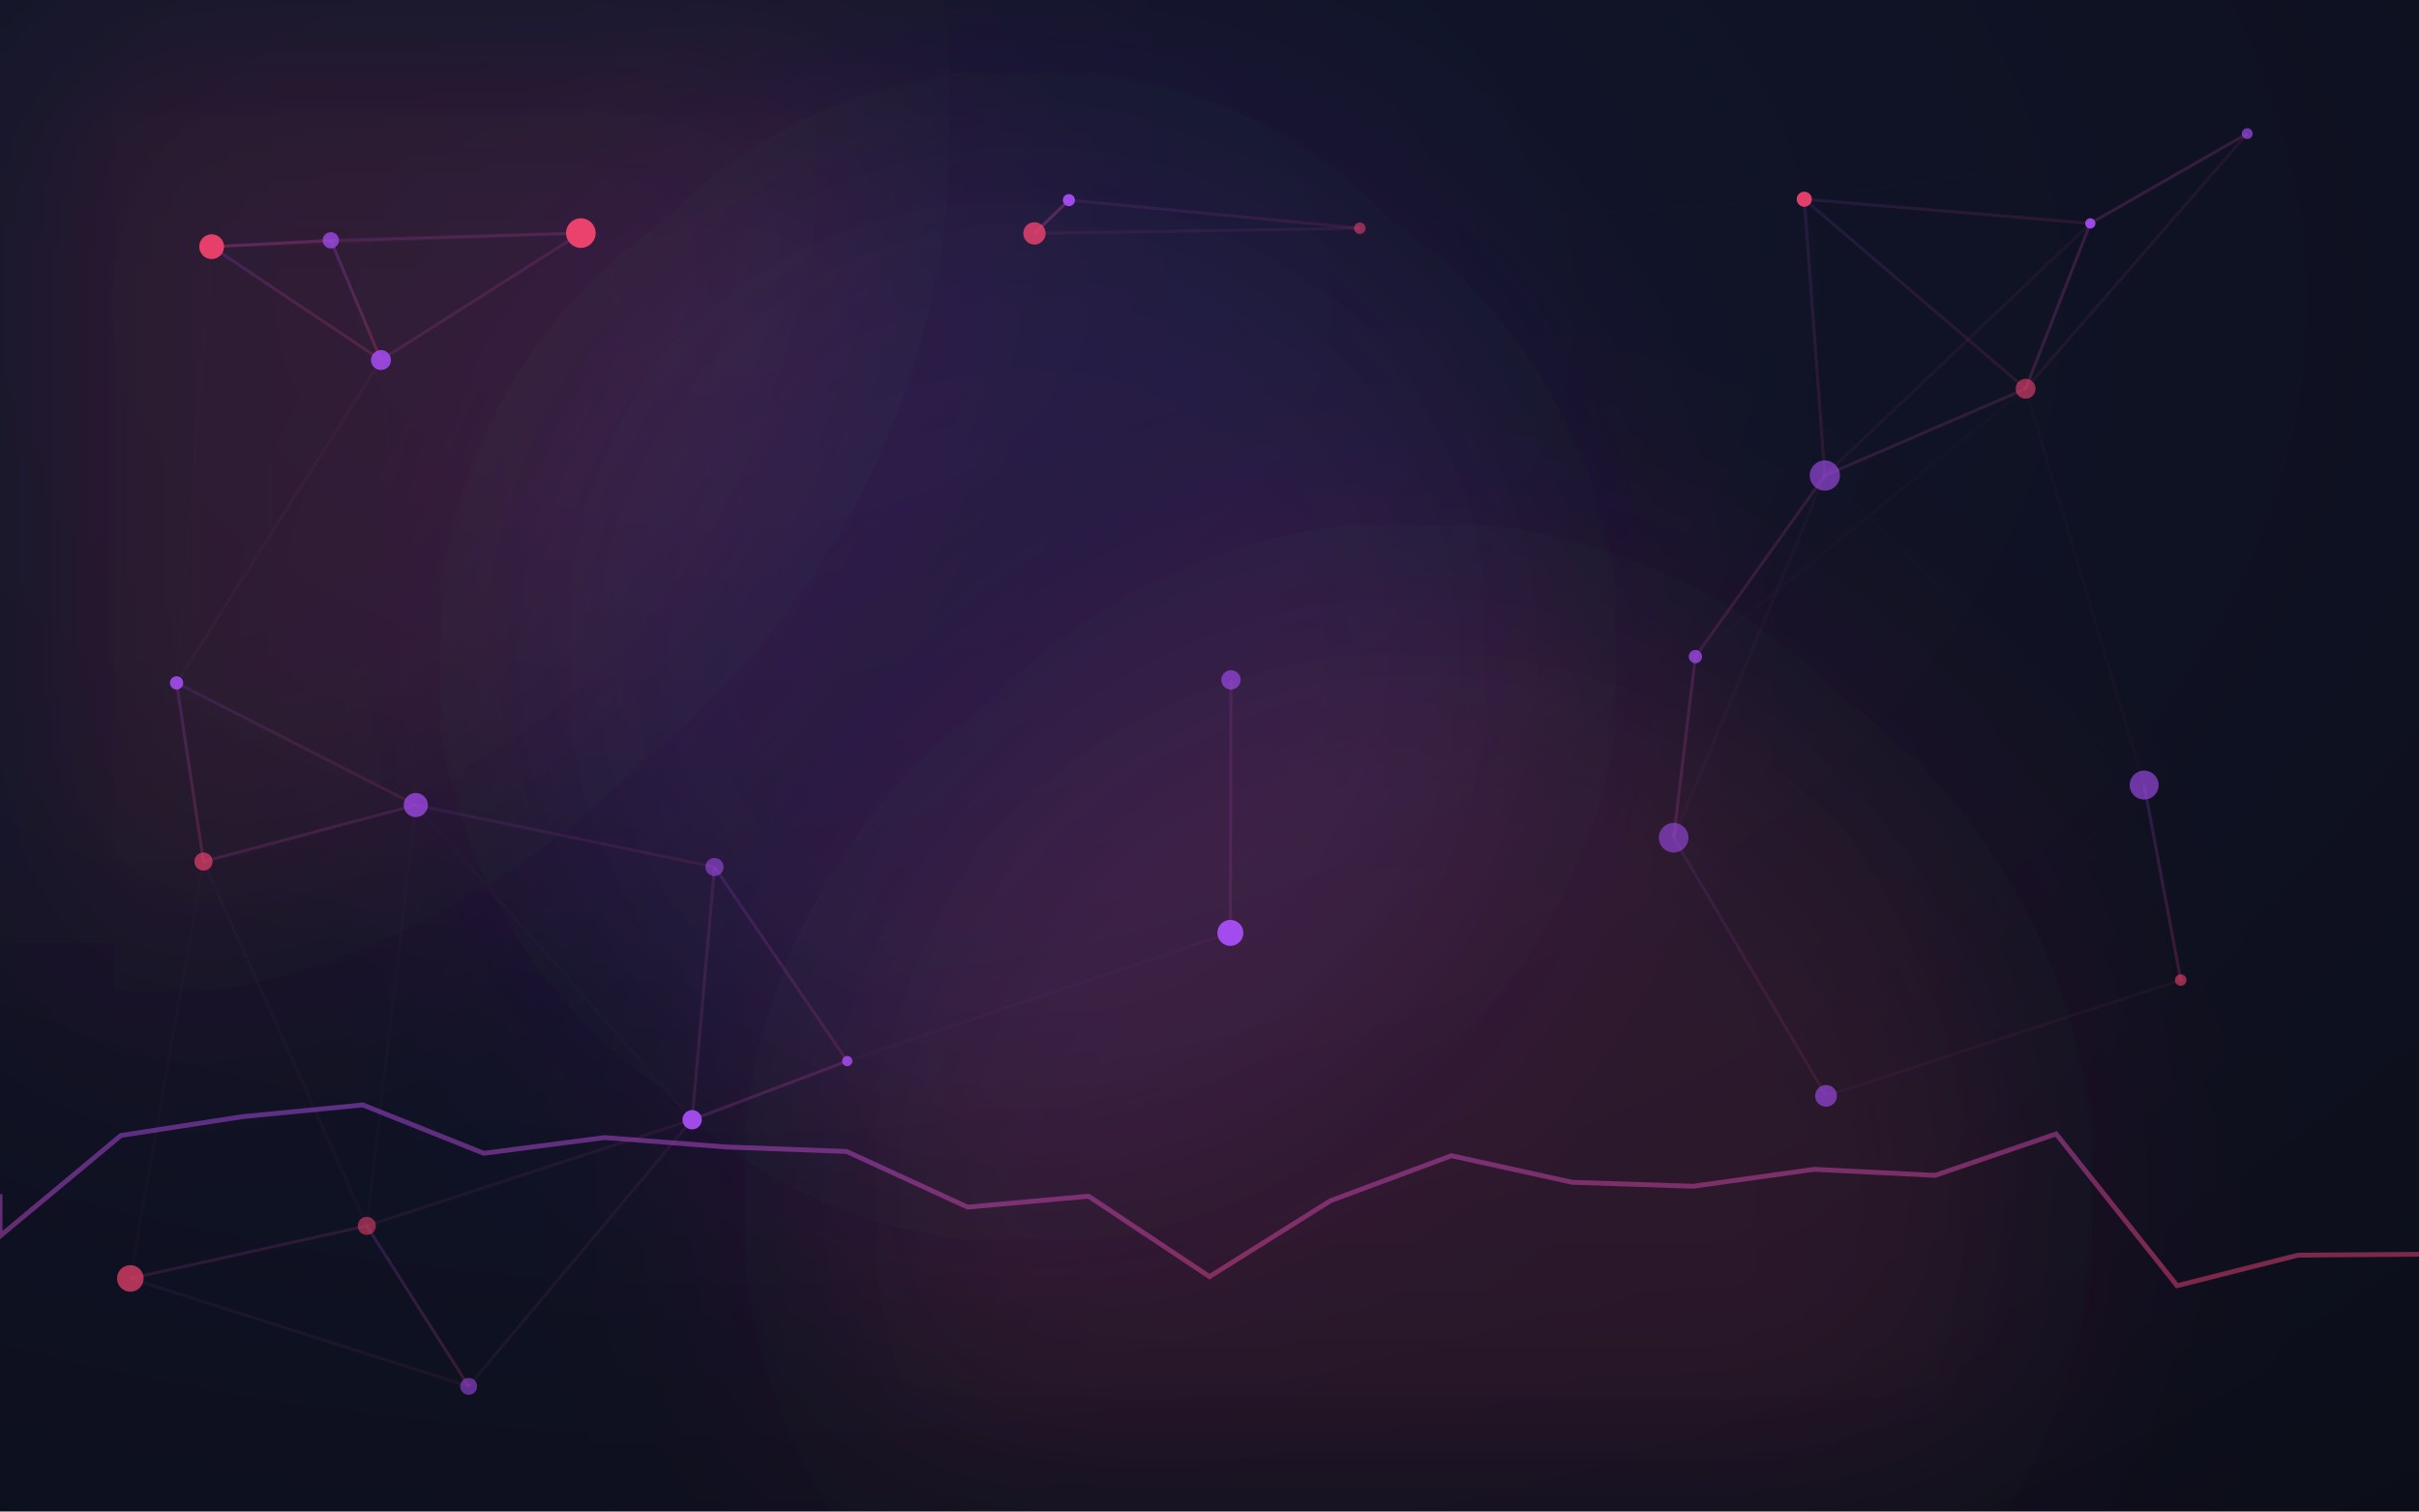
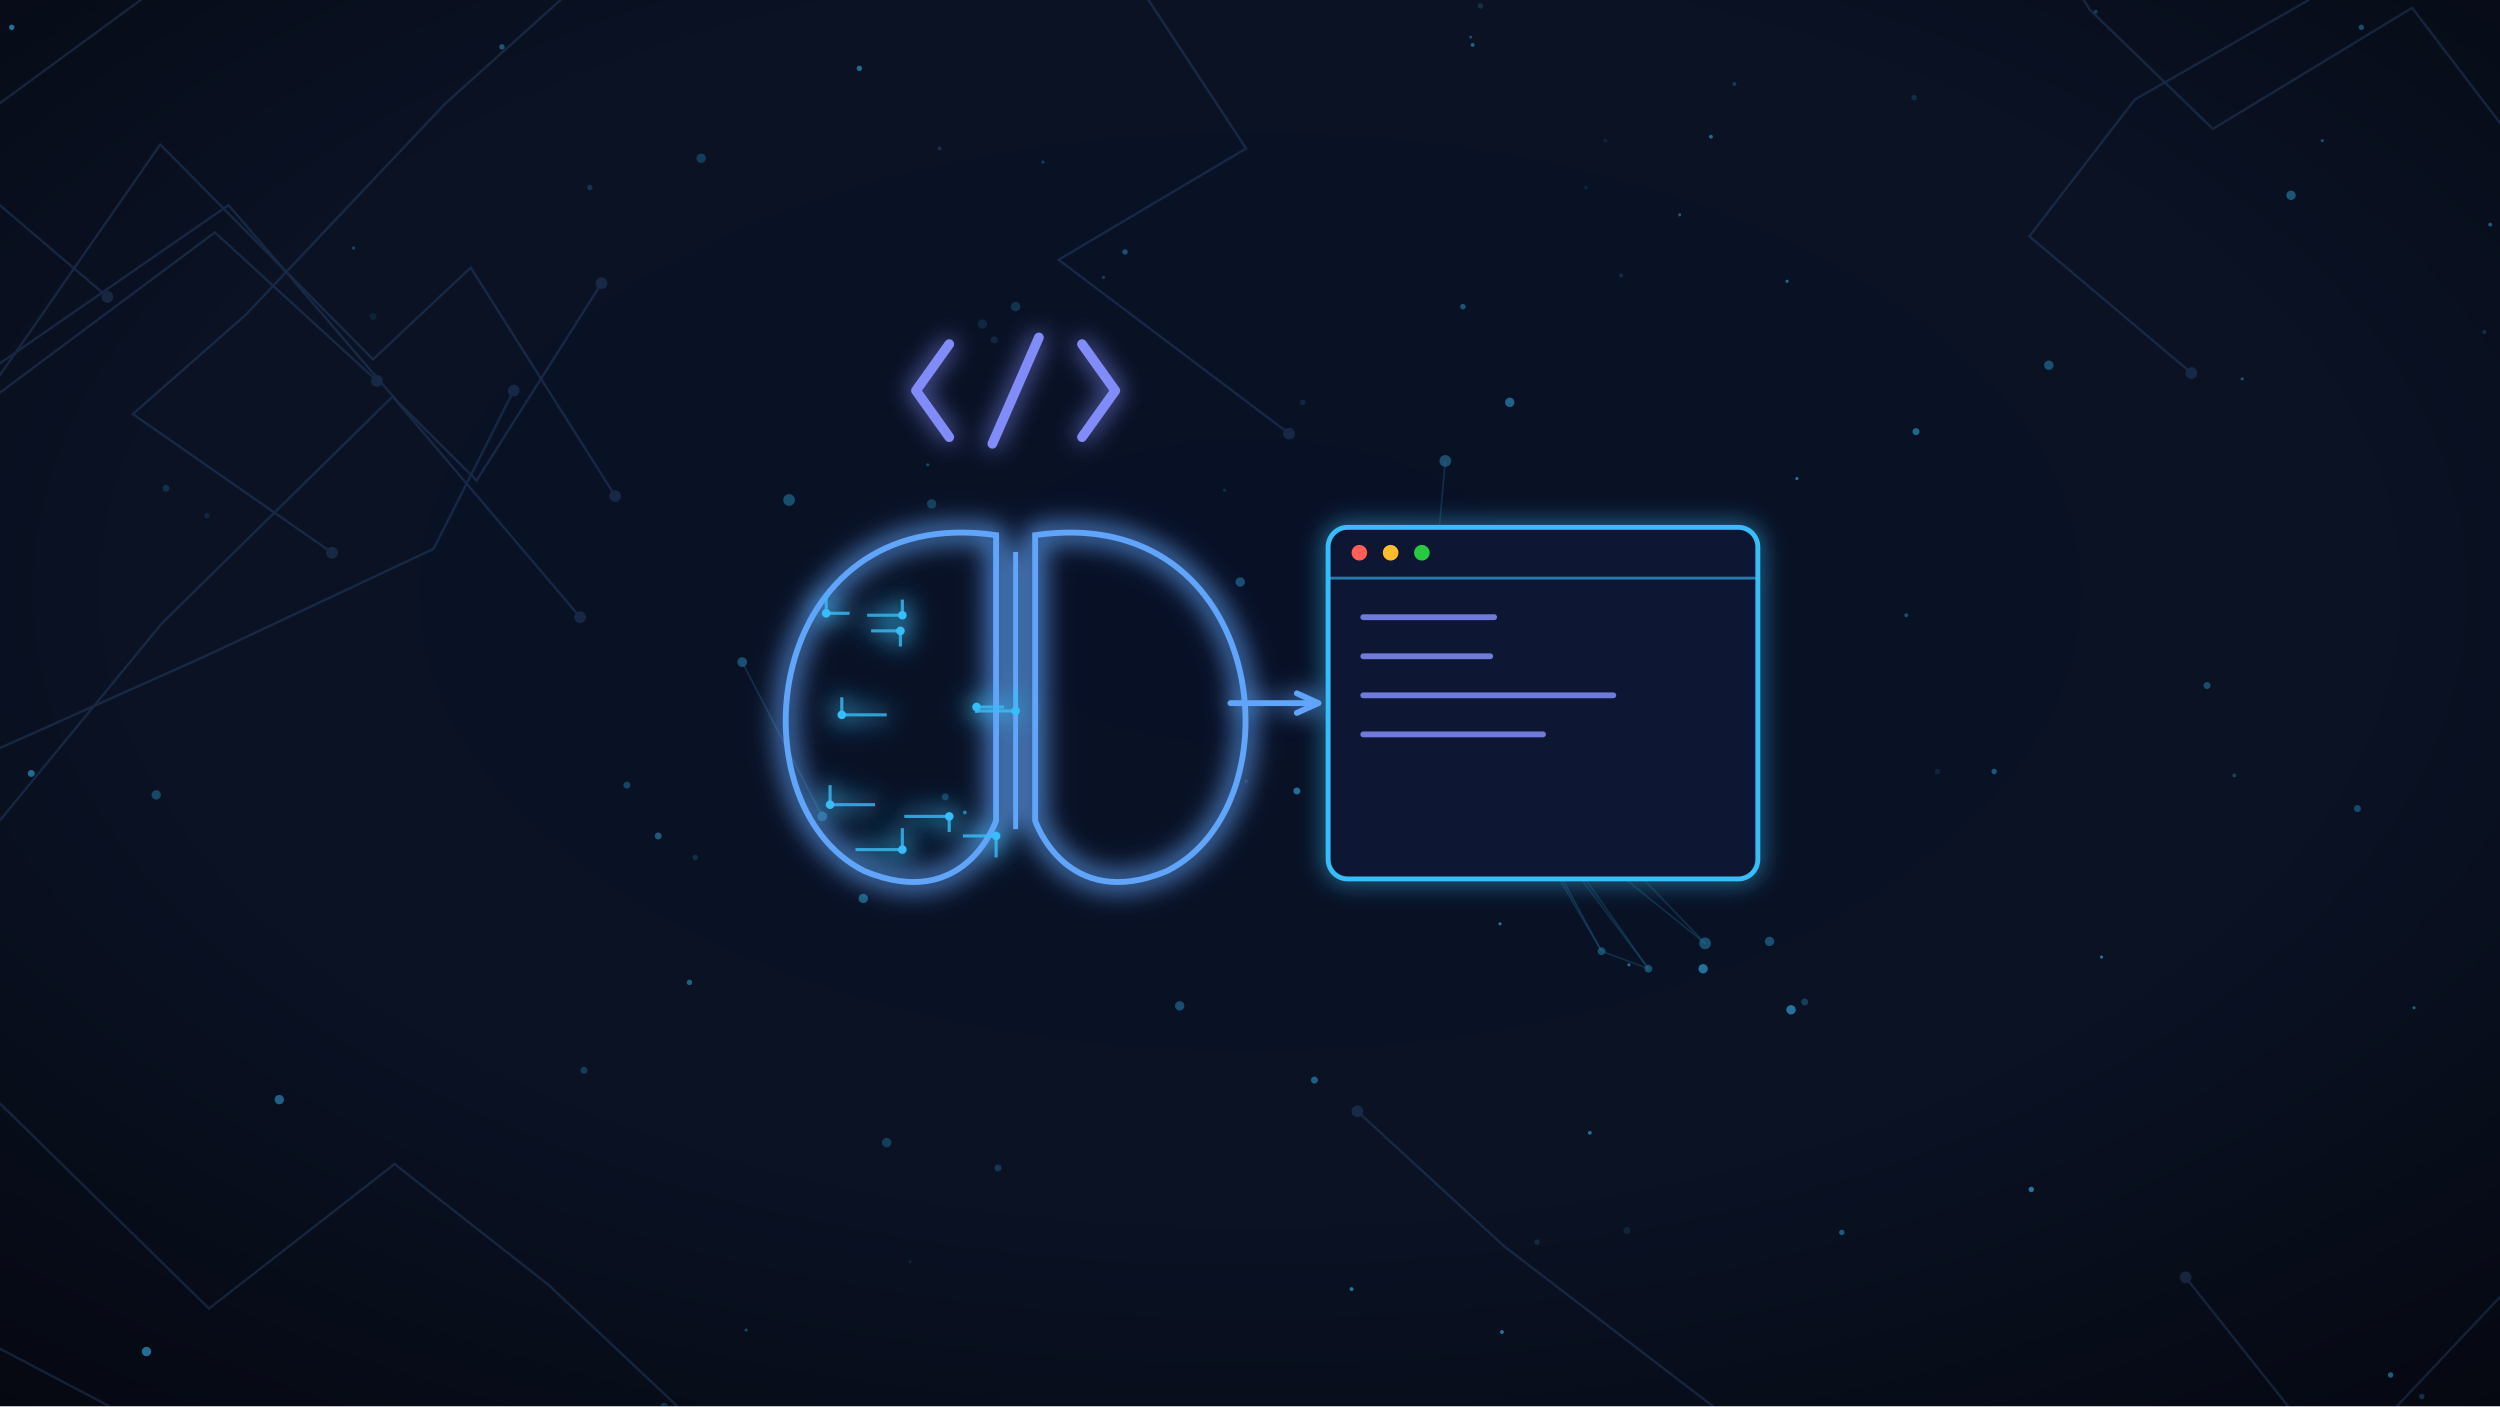
- <svg xmlns="http://www.w3.org/2000/svg" viewBox="0 0 800 500" role="img" aria-label="">
+ <svg xmlns="http://www.w3.org/2000/svg" viewBox="0 0 1280 720" width="1280" height="720">
  <defs>
-     <linearGradient id="lg" x1="0" y1="0" x2="1" y2="1">
-       <stop offset="0" stop-color="hsl(272 85% 62%)" />
-       <stop offset="1" stop-color="hsl(345 85% 60%)" />
+     <radialGradient id="bg" cx="50%" cy="42%" r="80%">
+       <stop offset="0%" stop-color="#081026" />
+       <stop offset="55%" stop-color="#0a1224" />
+       <stop offset="100%" stop-color="#05070f" />
+     </radialGradient>
+     <linearGradient id="acc" x1="0" y1="0" x2="1" y2="1">
+       <stop offset="0%" stop-color="#60a5fa" />
+       <stop offset="50%" stop-color="#38bdf8" />
+       <stop offset="100%" stop-color="#818cf8" />
    </linearGradient>
-     <radialGradient id="bg" cx="0.3" cy="0.2" r="1.1">
-       <stop offset="0" stop-color="#141830" />
-       <stop offset="1" stop-color="#0b0d18" />
-     </radialGradient>
-     <filter id="blur" x="-60%" y="-60%" width="220%" height="220%">
-       <feGaussianBlur stdDeviation="46" />
+     <linearGradient id="accV" x1="0" y1="0" x2="0" y2="1">
+       <stop offset="0%" stop-color="#60a5fa" />
+       <stop offset="100%" stop-color="#818cf8" />
+     </linearGradient>
+     <filter id="glow" x="-60%" y="-60%" width="220%" height="220%">
+       <feGaussianBlur stdDeviation="6" result="b" />
+       <feMerge>
+         <feMergeNode in="b" />
+         <feMergeNode in="SourceGraphic" />
+       </feMerge>
+     </filter>
+     <filter id="softglow" x="-80%" y="-80%" width="260%" height="260%">
+       <feGaussianBlur stdDeviation="14" result="b" />
+       <feMerge>
+         <feMergeNode in="b" />
+         <feMergeNode in="SourceGraphic" />
+       </feMerge>
    </filter>
  </defs>
-   <rect width="800" height="500" fill="url(#bg)" />
-   <circle cx="19" cy="38" r="274" fill="hsl(345 85% 60%)" fill-opacity="0.13" filter="url(#blur)" />
-   <circle cx="340" cy="217" r="174" fill="hsl(272 85% 62%)" fill-opacity="0.13" filter="url(#blur)" />
-   <circle cx="469" cy="395" r="202" fill="hsl(345 85% 60%)" fill-opacity="0.13" filter="url(#blur)" />
-   <path d="M 0 395 L 0 408.9 L 40 375.6 L 80 369.4 L 120 365.5 L 160 381.5 L 200 376.3 L 240 379.4 L 280 380.9 L 320 399.3 L 360 395.7 L 400 422.3 L 440 397.2 L 480 382.3 L 520 391.1 L 560 392.4 L 600 386.8 L 640 388.8 L 680 375.1 L 720 425.3 L 760 415.2 L 800 414.9" fill="none" stroke="url(#lg)" stroke-opacity="0.5" stroke-width="1.6" />
-   <line x1="43.1" y1="422.9" x2="121.3" y2="405.5" stroke="url(#lg)" stroke-opacity="0.158" stroke-width="1" />
-   <line x1="43.1" y1="422.9" x2="155.0" y2="458.6" stroke="url(#lg)" stroke-opacity="0.074" stroke-width="1" />
-   <line x1="43.1" y1="422.9" x2="67.3" y2="285.0" stroke="url(#lg)" stroke-opacity="0.023" stroke-width="1" />
-   <line x1="109.4" y1="79.5" x2="192.1" y2="77.1" stroke="url(#lg)" stroke-opacity="0.152" stroke-width="1" />
-   <line x1="109.4" y1="79.5" x2="126.0" y2="119.1" stroke="url(#lg)" stroke-opacity="0.243" stroke-width="1" />
-   <line x1="109.4" y1="79.5" x2="70.0" y2="81.6" stroke="url(#lg)" stroke-opacity="0.251" stroke-width="1" />
-   <line x1="236.3" y1="286.8" x2="280.2" y2="351.0" stroke="url(#lg)" stroke-opacity="0.164" stroke-width="1" />
-   <line x1="236.3" y1="286.8" x2="228.9" y2="370.4" stroke="url(#lg)" stroke-opacity="0.150" stroke-width="1" />
-   <line x1="236.3" y1="286.8" x2="137.5" y2="266.3" stroke="url(#lg)" stroke-opacity="0.111" stroke-width="1" />
-   <line x1="192.1" y1="77.1" x2="126.0" y2="119.1" stroke="url(#lg)" stroke-opacity="0.162" stroke-width="1" />
-   <line x1="192.1" y1="77.1" x2="70.0" y2="81.6" stroke="url(#lg)" stroke-opacity="0.063" stroke-width="1" />
-   <line x1="192.1" y1="77.1" x2="342.1" y2="77.2" stroke="url(#lg)" stroke-opacity="0.000" stroke-width="1" />
-   <line x1="691.3" y1="73.9" x2="669.9" y2="128.6" stroke="url(#lg)" stroke-opacity="0.207" stroke-width="1" />
-   <line x1="691.3" y1="73.9" x2="743.2" y2="44.2" stroke="url(#lg)" stroke-opacity="0.204" stroke-width="1" />
-   <line x1="691.3" y1="73.9" x2="596.7" y2="65.9" stroke="url(#lg)" stroke-opacity="0.125" stroke-width="1" />
-   <line x1="691.3" y1="73.9" x2="603.5" y2="157.3" stroke="url(#lg)" stroke-opacity="0.065" stroke-width="1" />
-   <line x1="280.2" y1="351.0" x2="406.9" y2="308.6" stroke="url(#lg)" stroke-opacity="0.037" stroke-width="1" />
-   <line x1="280.2" y1="351.0" x2="228.9" y2="370.4" stroke="url(#lg)" stroke-opacity="0.216" stroke-width="1" />
-   <line x1="721.2" y1="324.2" x2="709.1" y2="259.7" stroke="url(#lg)" stroke-opacity="0.191" stroke-width="1" />
-   <line x1="721.2" y1="324.2" x2="603.9" y2="362.5" stroke="url(#lg)" stroke-opacity="0.060" stroke-width="1" />
-   <line x1="126.0" y1="119.1" x2="58.4" y2="225.9" stroke="url(#lg)" stroke-opacity="0.054" stroke-width="1" />
-   <line x1="126.0" y1="119.1" x2="70.0" y2="81.6" stroke="url(#lg)" stroke-opacity="0.187" stroke-width="1" />
-   <line x1="126.0" y1="119.1" x2="137.5" y2="266.3" stroke="url(#lg)" stroke-opacity="0.005" stroke-width="1" />
-   <line x1="407.1" y1="224.9" x2="406.9" y2="308.6" stroke="url(#lg)" stroke-opacity="0.150" stroke-width="1" />
-   <line x1="121.3" y1="405.5" x2="228.9" y2="370.4" stroke="url(#lg)" stroke-opacity="0.084" stroke-width="1" />
-   <line x1="121.3" y1="405.5" x2="137.5" y2="266.3" stroke="url(#lg)" stroke-opacity="0.022" stroke-width="1" />
-   <line x1="121.3" y1="405.5" x2="155.0" y2="458.6" stroke="url(#lg)" stroke-opacity="0.197" stroke-width="1" />
-   <line x1="121.3" y1="405.5" x2="67.3" y2="285.0" stroke="url(#lg)" stroke-opacity="0.041" stroke-width="1" />
-   <line x1="58.4" y1="225.9" x2="70.0" y2="81.6" stroke="url(#lg)" stroke-opacity="0.012" stroke-width="1" />
-   <line x1="58.4" y1="225.9" x2="137.5" y2="266.3" stroke="url(#lg)" stroke-opacity="0.139" stroke-width="1" />
-   <line x1="58.4" y1="225.9" x2="67.3" y2="285.0" stroke="url(#lg)" stroke-opacity="0.204" stroke-width="1" />
-   <line x1="353.5" y1="66.2" x2="342.1" y2="77.2" stroke="url(#lg)" stroke-opacity="0.304" stroke-width="1" />
-   <line x1="353.5" y1="66.2" x2="449.7" y2="75.5" stroke="url(#lg)" stroke-opacity="0.121" stroke-width="1" />
-   <line x1="406.9" y1="308.6" x2="553.5" y2="277.1" stroke="url(#lg)" stroke-opacity="0.000" stroke-width="1" />
-   <line x1="560.7" y1="217.2" x2="669.9" y2="128.6" stroke="url(#lg)" stroke-opacity="0.021" stroke-width="1" />
-   <line x1="560.7" y1="217.2" x2="553.5" y2="277.1" stroke="url(#lg)" stroke-opacity="0.203" stroke-width="1" />
-   <line x1="560.7" y1="217.2" x2="603.5" y2="157.3" stroke="url(#lg)" stroke-opacity="0.173" stroke-width="1" />
-   <line x1="669.9" y1="128.6" x2="709.1" y2="259.7" stroke="url(#lg)" stroke-opacity="0.030" stroke-width="1" />
-   <line x1="669.9" y1="128.6" x2="743.2" y2="44.2" stroke="url(#lg)" stroke-opacity="0.087" stroke-width="1" />
-   <line x1="669.9" y1="128.6" x2="596.7" y2="65.9" stroke="url(#lg)" stroke-opacity="0.122" stroke-width="1" />
-   <line x1="669.9" y1="128.6" x2="603.5" y2="157.3" stroke="url(#lg)" stroke-opacity="0.176" stroke-width="1" />
-   <line x1="228.9" y1="370.4" x2="137.5" y2="266.3" stroke="url(#lg)" stroke-opacity="0.026" stroke-width="1" />
-   <line x1="228.9" y1="370.4" x2="155.0" y2="458.6" stroke="url(#lg)" stroke-opacity="0.079" stroke-width="1" />
-   <line x1="137.5" y1="266.3" x2="67.3" y2="285.0" stroke="url(#lg)" stroke-opacity="0.175" stroke-width="1" />
-   <line x1="342.1" y1="77.2" x2="449.7" y2="75.5" stroke="url(#lg)" stroke-opacity="0.096" stroke-width="1" />
-   <line x1="709.1" y1="259.7" x2="603.9" y2="362.5" stroke="url(#lg)" stroke-opacity="0.007" stroke-width="1" />
-   <line x1="709.1" y1="259.7" x2="603.5" y2="157.3" stroke="url(#lg)" stroke-opacity="0.007" stroke-width="1" />
-   <line x1="743.2" y1="44.2" x2="596.7" y2="65.9" stroke="url(#lg)" stroke-opacity="0.004" stroke-width="1" />
-   <line x1="596.7" y1="65.9" x2="449.7" y2="75.5" stroke="url(#lg)" stroke-opacity="0.006" stroke-width="1" />
-   <line x1="596.7" y1="65.9" x2="603.5" y2="157.3" stroke="url(#lg)" stroke-opacity="0.132" stroke-width="1" />
-   <line x1="603.9" y1="362.5" x2="553.5" y2="277.1" stroke="url(#lg)" stroke-opacity="0.115" stroke-width="1" />
-   <line x1="553.5" y1="277.1" x2="603.5" y2="157.3" stroke="url(#lg)" stroke-opacity="0.046" stroke-width="1" />
-   <circle cx="43.1" cy="422.9" r="4.4" fill="hsl(345 85% 60%)" fill-opacity="0.71" />
-   <circle cx="109.4" cy="79.5" r="2.7" fill="hsl(272 85% 62%)" fill-opacity="0.74" />
-   <circle cx="236.3" cy="286.8" r="3.0" fill="hsl(272 85% 62%)" fill-opacity="0.57" />
-   <circle cx="192.1" cy="77.1" r="4.9" fill="hsl(345 85% 60%)" fill-opacity="0.97" />
-   <circle cx="691.3" cy="73.9" r="1.7" fill="hsl(272 85% 62%)" fill-opacity="0.94" />
-   <circle cx="280.2" cy="351.0" r="1.7" fill="hsl(272 85% 62%)" fill-opacity="0.85" />
-   <circle cx="721.2" cy="324.2" r="1.9" fill="hsl(345 85% 60%)" fill-opacity="0.59" />
-   <circle cx="126.0" cy="119.1" r="3.3" fill="hsl(272 85% 62%)" fill-opacity="0.87" />
-   <circle cx="407.1" cy="224.9" r="3.2" fill="hsl(272 85% 62%)" fill-opacity="0.64" />
-   <circle cx="121.3" cy="405.5" r="3.0" fill="hsl(345 85% 60%)" fill-opacity="0.55" />
-   <circle cx="58.4" cy="225.9" r="2.2" fill="hsl(272 85% 62%)" fill-opacity="0.90" />
-   <circle cx="353.5" cy="66.2" r="2.0" fill="hsl(272 85% 62%)" fill-opacity="0.96" />
-   <circle cx="70.0" cy="81.6" r="4.1" fill="hsl(345 85% 60%)" fill-opacity="0.95" />
-   <circle cx="406.9" cy="308.6" r="4.3" fill="hsl(272 85% 62%)" fill-opacity="0.99" />
-   <circle cx="560.7" cy="217.2" r="2.2" fill="hsl(272 85% 62%)" fill-opacity="0.74" />
-   <circle cx="669.9" cy="128.6" r="3.3" fill="hsl(345 85% 60%)" fill-opacity="0.60" />
-   <circle cx="228.9" cy="370.4" r="3.2" fill="hsl(272 85% 62%)" fill-opacity="0.96" />
-   <circle cx="137.5" cy="266.3" r="4.0" fill="hsl(272 85% 62%)" fill-opacity="0.73" />
-   <circle cx="342.1" cy="77.2" r="3.7" fill="hsl(345 85% 60%)" fill-opacity="0.80" />
-   <circle cx="709.1" cy="259.7" r="4.8" fill="hsl(272 85% 62%)" fill-opacity="0.63" />
-   <circle cx="743.2" cy="44.2" r="1.8" fill="hsl(272 85% 62%)" fill-opacity="0.67" />
-   <circle cx="596.7" cy="65.9" r="2.5" fill="hsl(345 85% 60%)" fill-opacity="0.93" />
-   <circle cx="603.9" cy="362.5" r="3.6" fill="hsl(272 85% 62%)" fill-opacity="0.62" />
-   <circle cx="155.0" cy="458.6" r="2.8" fill="hsl(272 85% 62%)" fill-opacity="0.55" />
-   <circle cx="449.7" cy="75.5" r="1.9" fill="hsl(345 85% 60%)" fill-opacity="0.55" />
-   <circle cx="553.5" cy="277.1" r="4.9" fill="hsl(272 85% 62%)" fill-opacity="0.57" />
-   <circle cx="603.5" cy="157.3" r="5.0" fill="hsl(272 85% 62%)" fill-opacity="0.62" />
-   <circle cx="67.3" cy="285.0" r="3.0" fill="hsl(345 85% 60%)" fill-opacity="0.67" />
+   <rect width="1280" height="720" fill="url(#bg)" />
+   <g fill="#38bdf8">
+     <circle cx="337" cy="428" r="1.8" opacity="0.42" />
+     <circle cx="981" cy="221" r="1.8" opacity="0.5" />
+     <circle cx="1049" cy="187" r="2.4" opacity="0.36" />
+     <circle cx="6" cy="14" r="1.4" opacity="0.57" />
+     <circle cx="876" cy="70" r="1" opacity="0.5" />
+     <circle cx="475" cy="238" r="0.8" opacity="0.32" />
+     <circle cx="833" cy="630" r="1.8" opacity="0.12" />
+     <circle cx="673" cy="553" r="1.8" opacity="0.45" />
+     <circle cx="754" cy="23" r="1" opacity="0.47" />
+     <circle cx="181" cy="127" r="0.8" opacity="0.33" />
+     <circle cx="1130" cy="351" r="1.8" opacity="0.34" />
+     <circle cx="382" cy="681" r="0.8" opacity="0.33" />
+     <circle cx="481" cy="76" r="1" opacity="0.2" />
+     <circle cx="1189" cy="72" r="0.8" opacity="0.38" />
+     <circle cx="1144" cy="397" r="1" opacity="0.27" />
+     <circle cx="299" cy="548" r="1.8" opacity="0.25" />
+     <circle cx="924" cy="513" r="1.8" opacity="0.26" />
+     <circle cx="992" cy="395" r="1.4" opacity="0.11" />
+     <circle cx="191" cy="162" r="1.8" opacity="0.1" />
+     <circle cx="143" cy="563" r="2.4" opacity="0.47" />
+     <circle cx="454" cy="585" r="2.4" opacity="0.26" />
+     <circle cx="1275" cy="115" r="1" opacity="0.43" />
+     <circle cx="713" cy="340" r="1.4" opacity="0.48" />
+     <circle cx="627" cy="251" r="0.8" opacity="0.18" />
+     <circle cx="356" cy="439" r="1.4" opacity="0.18" />
+     <circle cx="75" cy="692" r="2.4" opacity="0.55" />
+     <circle cx="494" cy="416" r="1" opacity="0.58" />
+     <circle cx="1209" cy="14" r="1.4" opacity="0.35" />
+     <circle cx="769" cy="682" r="1" opacity="0.57" />
+     <circle cx="503" cy="166" r="2.4" opacity="0.13" />
+     <circle cx="834" cy="494" r="0.8" opacity="0.52" />
+     <circle cx="106" cy="264" r="1.4" opacity="0.12" />
+     <circle cx="509" cy="174" r="1.8" opacity="0.13" />
+     <circle cx="692" cy="660" r="1" opacity="0.59" />
+     <circle cx="980" cy="50" r="1.4" opacity="0.17" />
+     <circle cx="1076" cy="490" r="0.8" opacity="0.58" />
+     <circle cx="749" cy="157" r="1.4" opacity="0.4" />
+     <circle cx="872" cy="496" r="2.4" opacity="0.55" />
+     <circle cx="976" cy="315" r="1" opacity="0.37" />
+     <circle cx="565" cy="142" r="0.8" opacity="0.29" />
+     <circle cx="257" cy="24" r="1.4" opacity="0.4" />
+     <circle cx="511" cy="598" r="1.8" opacity="0.23" />
+     <circle cx="830" cy="141" r="1" opacity="0.17" />
+     <circle cx="812" cy="96" r="1" opacity="0.11" />
+     <circle cx="915" cy="144" r="0.8" opacity="0.53" />
+     <circle cx="576" cy="129" r="1.4" opacity="0.37" />
+     <circle cx="664" cy="405" r="1.8" opacity="0.54" />
+     <circle cx="1272" cy="170" r="1" opacity="0.19" />
+     <circle cx="773" cy="206" r="2.4" opacity="0.48" />
+     <circle cx="1236" cy="516" r="0.8" opacity="0.5" />
+     <circle cx="16" cy="396" r="1.8" opacity="0.53" />
+     <circle cx="814" cy="580" r="1" opacity="0.53" />
+     <circle cx="477" cy="258" r="2.4" opacity="0.26" />
+     <circle cx="85" cy="250" r="1.8" opacity="0.18" />
+     <circle cx="604" cy="515" r="2.4" opacity="0.35" />
+     <circle cx="1173" cy="100" r="2.4" opacity="0.4" />
+     <circle cx="1040" cy="609" r="1.4" opacity="0.58" />
+     <circle cx="635" cy="298" r="2.4" opacity="0.36" />
+     <circle cx="1148" cy="194" r="0.8" opacity="0.41" />
+     <circle cx="667" cy="206" r="1.4" opacity="0.13" />
+     <circle cx="860" cy="110" r="0.8" opacity="0.43" />
+     <circle cx="917" cy="517" r="2.4" opacity="0.57" />
+     <circle cx="906" cy="482" r="2.4" opacity="0.36" />
+     <circle cx="822" cy="72" r="1" opacity="0.11" />
+     <circle cx="888" cy="43" r="1" opacity="0.24" />
+     <circle cx="1207" cy="414" r="1.8" opacity="0.33" />
+     <circle cx="484" cy="408" r="1.8" opacity="0.26" />
+     <circle cx="466" cy="646" r="0.8" opacity="0.12" />
+     <circle cx="353" cy="503" r="1.4" opacity="0.46" />
+     <circle cx="442" cy="460" r="2.4" opacity="0.43" />
+     <circle cx="1240" cy="715" r="1.4" opacity="0.22" />
+     <circle cx="1021" cy="395" r="1.4" opacity="0.41" />
+     <circle cx="1073" cy="6" r="1" opacity="0.26" />
+     <circle cx="638" cy="400" r="1" opacity="0.15" />
+     <circle cx="359" cy="81" r="2.4" opacity="0.25" />
+     <circle cx="768" cy="473" r="0.8" opacity="0.6" />
+     <circle cx="340" cy="720" r="1.8" opacity="0.2" />
+     <circle cx="686" cy="380" r="2.4" opacity="0.44" />
+     <circle cx="534" cy="83" r="0.8" opacity="0.26" />
+     <circle cx="520" cy="157" r="2.4" opacity="0.2" />
+     <circle cx="1224" cy="704" r="1.4" opacity="0.46" />
+     <circle cx="321" cy="402" r="1.8" opacity="0.3" />
+     <circle cx="943" cy="631" r="1.4" opacity="0.43" />
+     <circle cx="787" cy="636" r="1.4" opacity="0.15" />
+     <circle cx="440" cy="35" r="1.4" opacity="0.51" />
+     <circle cx="753" cy="19" r="0.8" opacity="0.35" />
+     <circle cx="80" cy="407" r="2.4" opacity="0.32" />
+     <circle cx="920" cy="245" r="0.8" opacity="0.57" />
+     <circle cx="302" cy="96" r="1.4" opacity="0.2" />
+     <circle cx="758" cy="3" r="1.4" opacity="0.18" />
+   </g>
+   <g stroke="#60a5fa" stroke-width="1.2" fill="none" opacity="0.16" stroke-linecap="round">
+     <path d="M 0 201 L 110 119 L 193 195" />
+     <circle cx="193" cy="195" r="3" fill="#60a5fa" stroke="none" />
+     <path d="M 1280 63 L 1235 4 L 1133 66 L 1070 5 L 1003 -102" />
+     <circle cx="1003" cy="-102" r="3" fill="#60a5fa" stroke="none" />
+     <path d="M 877 720 L 770 638 L 695 569" />
+     <circle cx="695" cy="569" r="3" fill="#60a5fa" stroke="none" />
+     <path d="M 0 420 L 83 319 L 201 203 L 297 316" />
+     <circle cx="297" cy="316" r="3" fill="#60a5fa" stroke="none" />
+     <path d="M 0 192 L 82 74 L 191 184 L 241 137 L 315 254" />
+     <circle cx="315" cy="254" r="3" fill="#60a5fa" stroke="none" />
+     <path d="M 72 0 L -33 77 L 55 152" />
+     <circle cx="55" cy="152" r="3" fill="#60a5fa" stroke="none" />
+     <path d="M 0 383 L 105 336 L 222 281 L 263 200" />
+     <circle cx="263" cy="200" r="3" fill="#60a5fa" stroke="none" />
+     <path d="M 0 565 L 107 670 L 202 596 L 281 658 L 386 757" />
+     <circle cx="386" cy="757" r="3" fill="#60a5fa" stroke="none" />
+     <path d="M 287 0 L 228 53 L 126 161 L 68 212 L 170 283" />
+     <circle cx="170" cy="283" r="3" fill="#60a5fa" stroke="none" />
+     <path d="M 56 720 L -41 669 L -91 590 L -204 535" />
+     <circle cx="-204" cy="535" r="3" fill="#60a5fa" stroke="none" />
+     <path d="M 1182 0 L 1093 51 L 1039 121 L 1122 191" />
+     <circle cx="1122" cy="191" r="3" fill="#60a5fa" stroke="none" />
+     <path d="M 0 186 L 117 105 L 203 205 L 244 246 L 308 145" />
+     <circle cx="308" cy="145" r="3" fill="#60a5fa" stroke="none" />
+     <path d="M 1280 664 L 1197 752 L 1119 654" />
+     <circle cx="1119" cy="654" r="3" fill="#60a5fa" stroke="none" />
+     <path d="M 588 0 L 638 76 L 542 133 L 660 222" />
+     <circle cx="660" cy="222" r="3" fill="#60a5fa" stroke="none" />
+   </g>
+   <g opacity="0.5">
+     <line x1="740.0" y1="236.0" x2="731.0" y2="335.0" stroke="#38bdf8" stroke-width="0.8" opacity="0.35" />
+     <line x1="820.0" y1="487.0" x2="844.0" y2="496.0" stroke="#38bdf8" stroke-width="0.8" opacity="0.35" />
+     <line x1="820.0" y1="487.0" x2="731.0" y2="335.0" stroke="#38bdf8" stroke-width="0.8" opacity="0.35" />
+     <line x1="820.0" y1="487.0" x2="775.0" y2="404.0" stroke="#38bdf8" stroke-width="0.8" opacity="0.35" />
+     <line x1="844.0" y1="496.0" x2="731.0" y2="335.0" stroke="#38bdf8" stroke-width="0.8" opacity="0.35" />
+     <line x1="844.0" y1="496.0" x2="775.0" y2="404.0" stroke="#38bdf8" stroke-width="0.8" opacity="0.35" />
+     <line x1="731.0" y1="335.0" x2="873.0" y2="483.0" stroke="#38bdf8" stroke-width="0.8" opacity="0.35" />
+     <line x1="775.0" y1="404.0" x2="873.0" y2="483.0" stroke="#38bdf8" stroke-width="0.8" opacity="0.35" />
+     <line x1="421.0" y1="418.0" x2="380.0" y2="339.0" stroke="#38bdf8" stroke-width="0.8" opacity="0.35" />
+     <circle cx="740.0" cy="236.0" r="3" fill="#38bdf8" opacity="0.7" />
+     <circle cx="820.0" cy="487.0" r="2" fill="#38bdf8" opacity="0.7" />
+     <circle cx="844.0" cy="496.0" r="2" fill="#38bdf8" opacity="0.7" />
+     <circle cx="731.0" cy="335.0" r="2.5" fill="#38bdf8" opacity="0.7" />
+     <circle cx="775.0" cy="404.0" r="2" fill="#38bdf8" opacity="0.7" />
+     <circle cx="421.0" cy="418.0" r="2.5" fill="#38bdf8" opacity="0.7" />
+     <circle cx="404.0" cy="256.0" r="3" fill="#38bdf8" opacity="0.7" />
+     <circle cx="380.0" cy="339.0" r="2.5" fill="#38bdf8" opacity="0.7" />
+     <circle cx="873.0" cy="483.0" r="3" fill="#38bdf8" opacity="0.7" />
+   </g>
+   <g filter="url(#glow)">
+     <g filter="url(#glow)">
+       <path d="M 510.0 274.0 C 391.0 256.8 373.8 411.6 442.6 446.0 C 494.2 467.5 510.0 420.2 510.0 420.2 Z" fill="none" stroke="#60a5fa" stroke-width="3" />
+       <path d="M 530.0 274.0 C 649.0 256.8 666.2 411.6 597.4 446.0 C 545.8 467.5 530.0 420.2 530.0 420.2 Z" fill="none" stroke="#60a5fa" stroke-width="3" />
+       <line x1="520.0" y1="282.6" x2="520.0" y2="424.5" stroke="#60a5fa" stroke-width="2.5" />
+       <path d="M 444.0 315.0 H 462.0 V 307.0" fill="none" stroke="#38bdf8" stroke-width="1.6" opacity="0.8" />
+       <circle cx="462.0" cy="315.0" r="2.2" fill="#38bdf8" />
+       <path d="M 514.0 362.0 H 500.0 V 365.0" fill="none" stroke="#38bdf8" stroke-width="1.6" opacity="0.8" />
+       <circle cx="500.0" cy="362.0" r="2.2" fill="#38bdf8" />
+       <path d="M 438.0 435.0 H 462.0 V 424.0" fill="none" stroke="#38bdf8" stroke-width="1.6" opacity="0.8" />
+       <circle cx="462.0" cy="435.0" r="2.2" fill="#38bdf8" />
+       <path d="M 500.0 364.0 H 520.0 V 353.0" fill="none" stroke="#38bdf8" stroke-width="1.6" opacity="0.8" />
+       <circle cx="520.0" cy="364.0" r="2.2" fill="#38bdf8" />
+       <path d="M 463.0 418.0 H 486.0 V 426.0" fill="none" stroke="#38bdf8" stroke-width="1.6" opacity="0.8" />
+       <circle cx="486.0" cy="418.0" r="2.2" fill="#38bdf8" />
+       <path d="M 454.0 366.0 H 431.0 V 357.0" fill="none" stroke="#38bdf8" stroke-width="1.6" opacity="0.8" />
+       <circle cx="431.0" cy="366.0" r="2.2" fill="#38bdf8" />
+       <path d="M 446.0 323.0 H 461.0 V 331.0" fill="none" stroke="#38bdf8" stroke-width="1.6" opacity="0.8" />
+       <circle cx="461.0" cy="323.0" r="2.2" fill="#38bdf8" />
+       <path d="M 448.0 412.0 H 425.0 V 402.0" fill="none" stroke="#38bdf8" stroke-width="1.6" opacity="0.8" />
+       <circle cx="425.0" cy="412.0" r="2.2" fill="#38bdf8" />
+       <path d="M 493.0 428.0 H 510.0 V 439.0" fill="none" stroke="#38bdf8" stroke-width="1.6" opacity="0.8" />
+       <circle cx="510.0" cy="428.0" r="2.2" fill="#38bdf8" />
+       <path d="M 435.0 314.0 H 423.0 V 305.0" fill="none" stroke="#38bdf8" stroke-width="1.6" opacity="0.8" />
+       <circle cx="423.0" cy="314.0" r="2.2" fill="#38bdf8" />
+     </g>
+     <rect x="680.0" y="270.0" width="220" height="180" rx="10" fill="#0a1430" stroke="#38bdf8" stroke-width="2.5" />
+     <line x1="680.0" y1="296.0" x2="900.0" y2="296.0" stroke="#38bdf8" stroke-width="1.5" opacity="0.6" />
+     <circle cx="696.0" cy="283.0" r="4" fill="#ff5f56" />
+     <circle cx="712.0" cy="283.0" r="4" fill="#ffbd2e" />
+     <circle cx="728.0" cy="283.0" r="4" fill="#27c93f" />
+     <line x1="698.0" y1="316.0" x2="765.0" y2="316.0" stroke="#818cf8" stroke-width="3" stroke-linecap="round" opacity="0.85" />
+     <line x1="698.0" y1="336.0" x2="763.0" y2="336.0" stroke="#818cf8" stroke-width="3" stroke-linecap="round" opacity="0.85" />
+     <line x1="698.0" y1="356.0" x2="826.0" y2="356.0" stroke="#818cf8" stroke-width="3" stroke-linecap="round" opacity="0.85" />
+     <line x1="698.0" y1="376.0" x2="790.0" y2="376.0" stroke="#818cf8" stroke-width="3" stroke-linecap="round" opacity="0.85" />
+     <line x1="630.0" y1="360.0" x2="675.0" y2="360.0" stroke="#60a5fa" stroke-width="3" stroke-linecap="round" />
+     <path d="M 664 365 L 675.0 360.0 L 664 355" fill="none" stroke="#60a5fa" stroke-width="3" stroke-linecap="round" stroke-linejoin="round" />
+     <path d="M 486.0 176.2 l -17.0 23.8 l 17.0 23.8" fill="none" stroke="#818cf8" stroke-width="5" stroke-linecap="round" stroke-linejoin="round" />
+     <path d="M 554.0 176.2 l 17.0 23.8 l -17.0 23.8" fill="none" stroke="#818cf8" stroke-width="5" stroke-linecap="round" stroke-linejoin="round" />
+     <line x1="531.9" y1="172.8" x2="508.1" y2="227.2" stroke="#818cf8" stroke-width="5" stroke-linecap="round" />
+   </g>
</svg>
